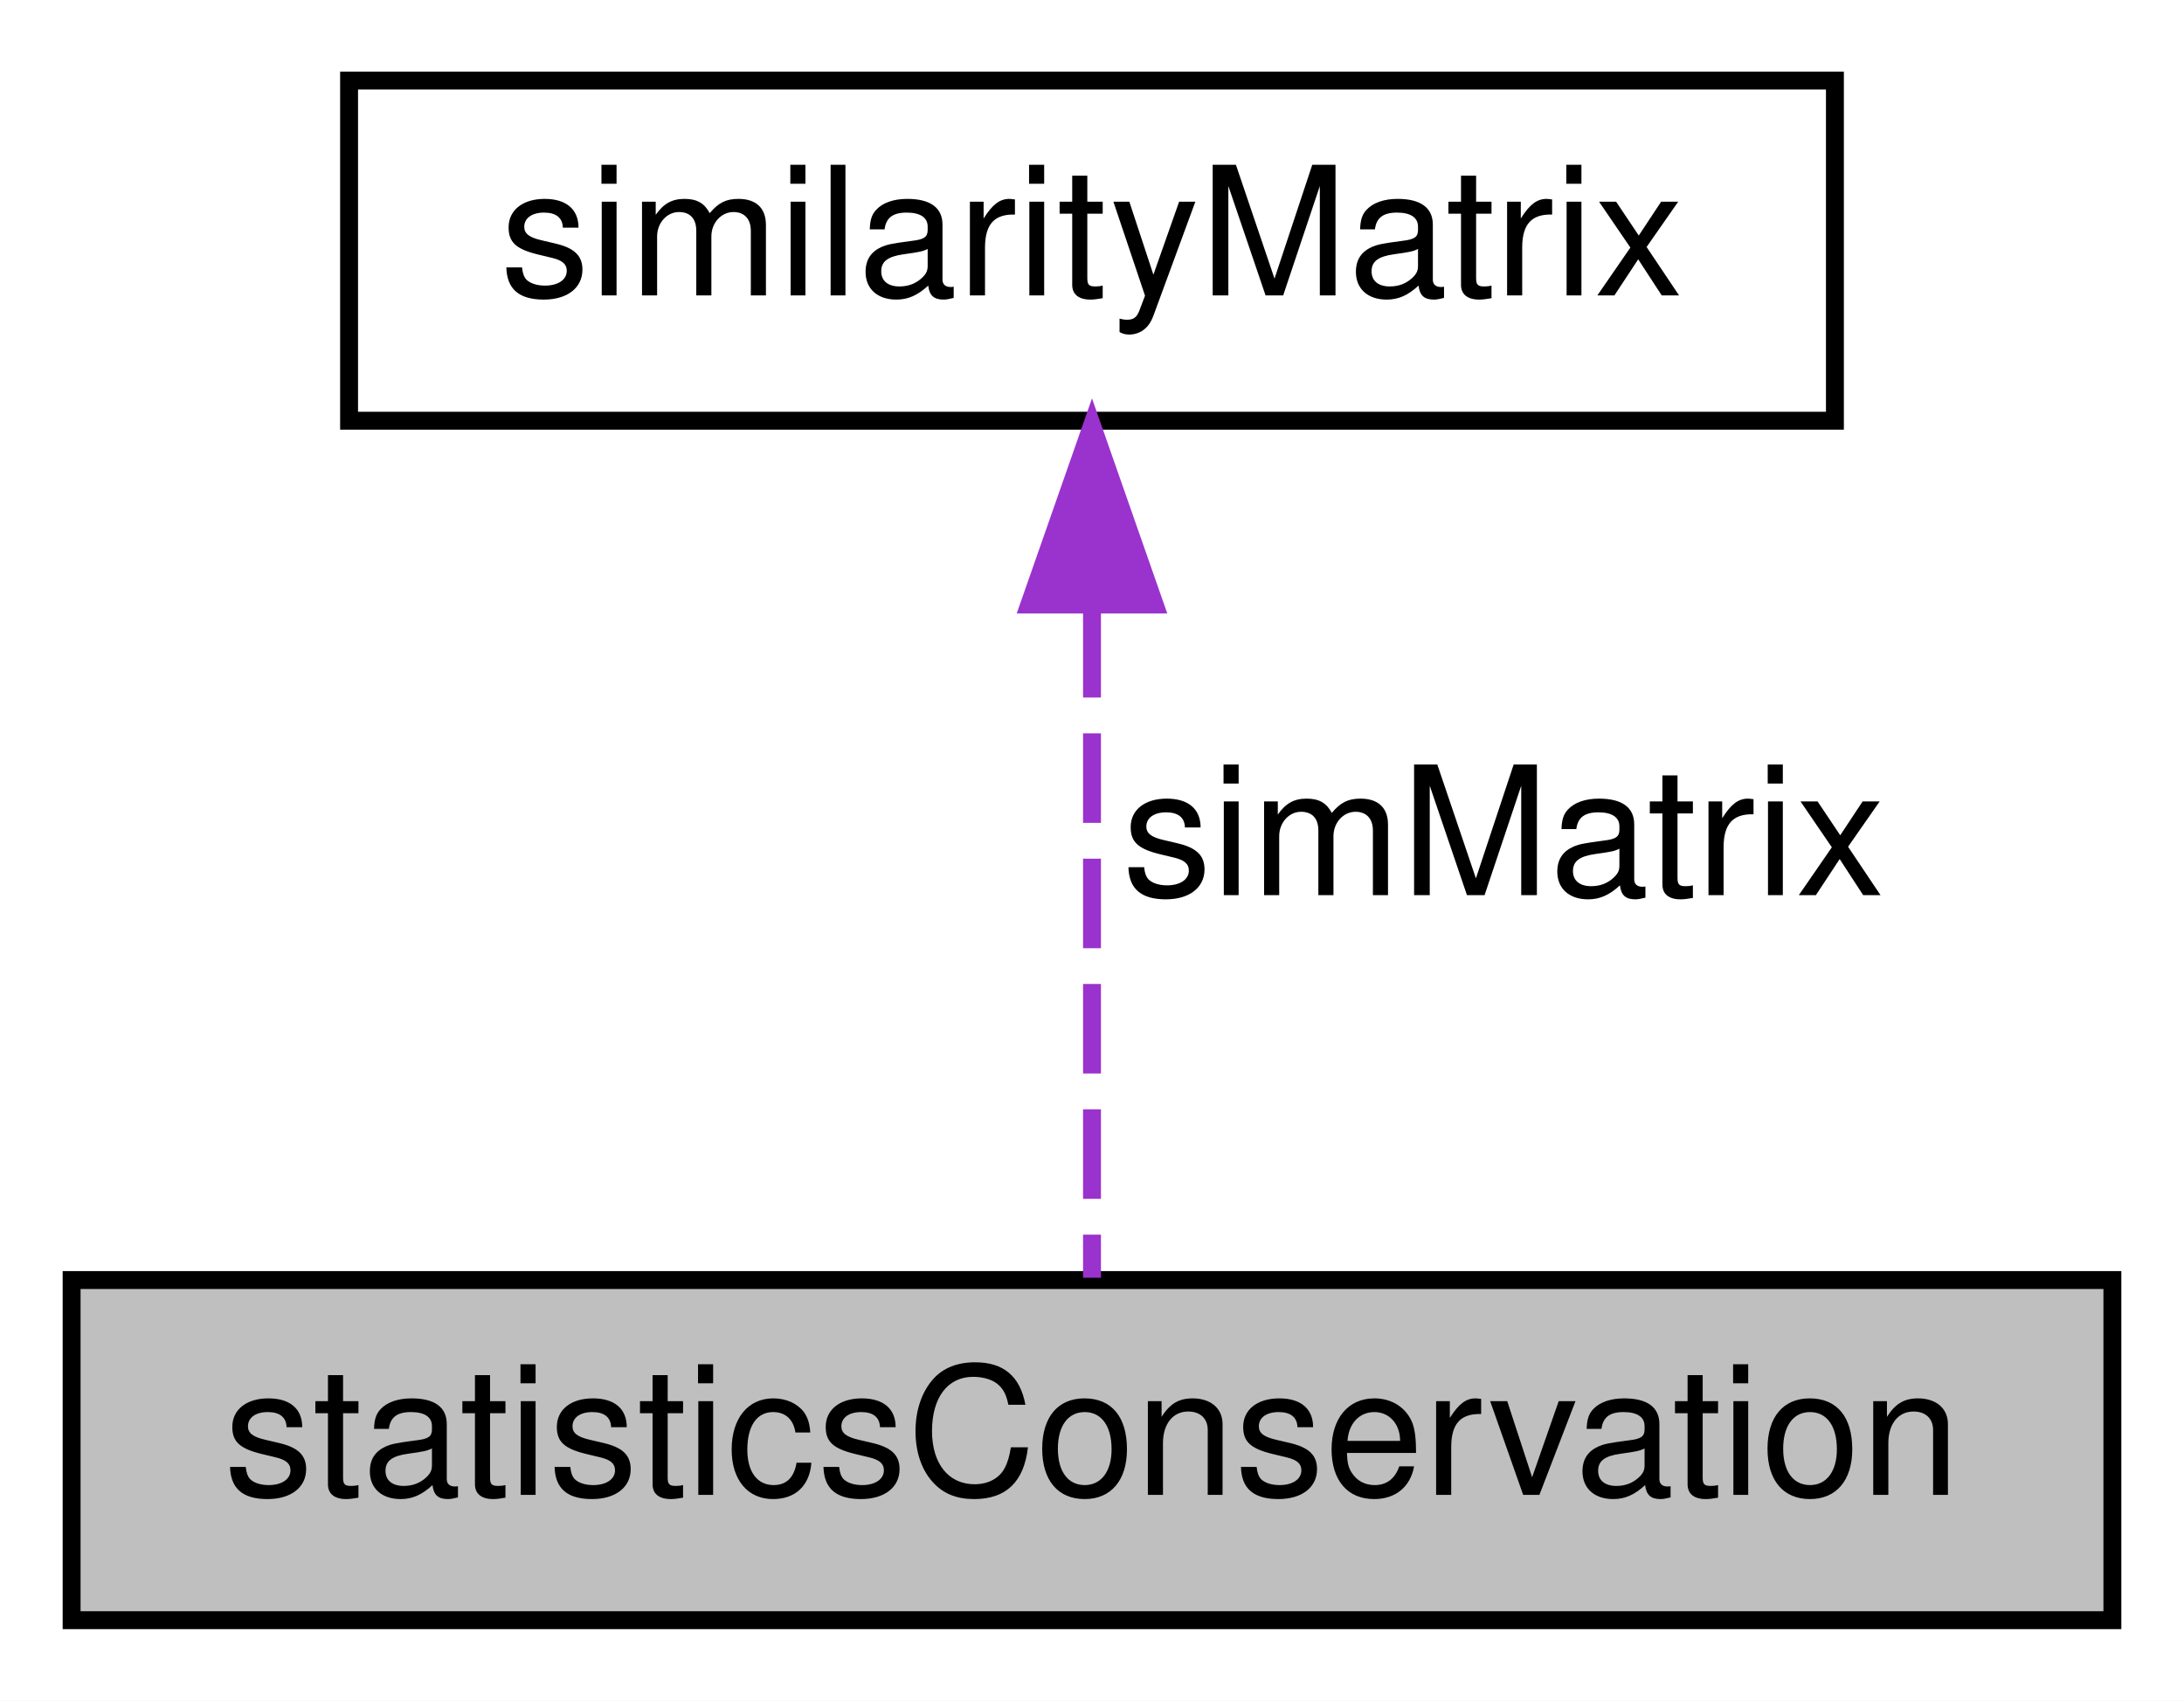
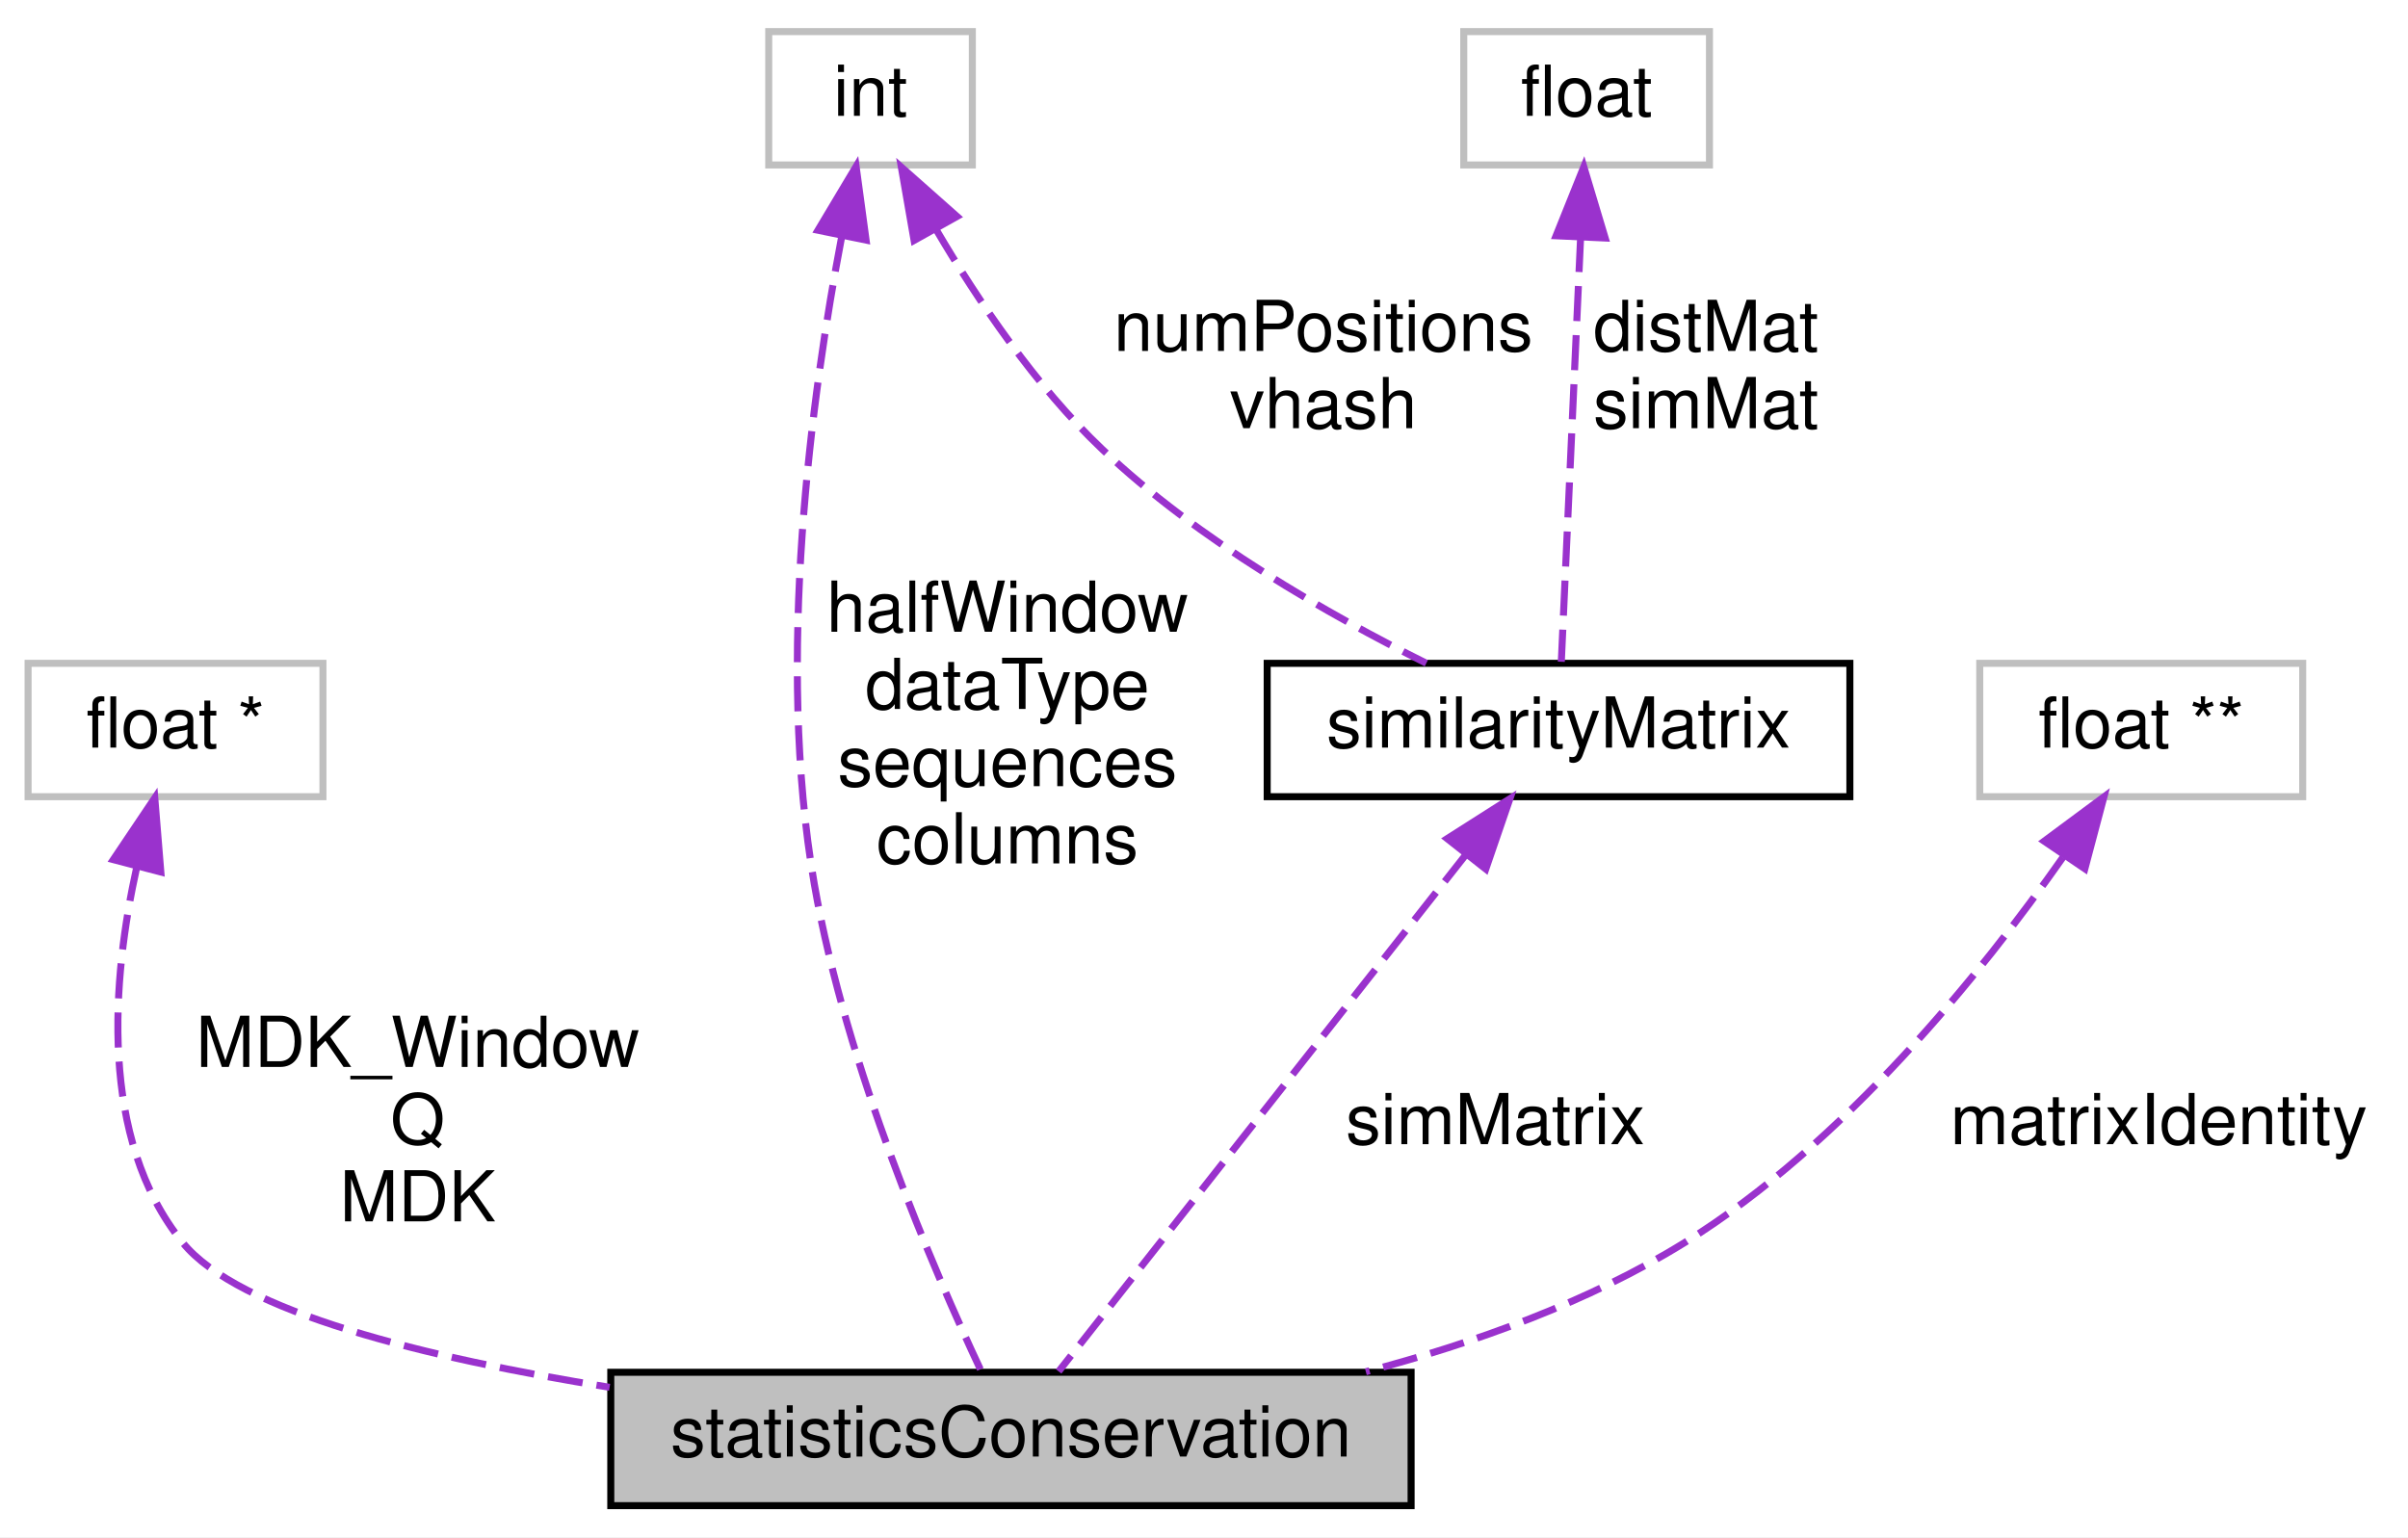
- <svg xmlns="http://www.w3.org/2000/svg" xmlns:xlink="http://www.w3.org/1999/xlink" width="122pt" height="95pt" viewBox="0.00 0.00 122.00 95.00">
-   <g id="graph0" class="graph" transform="scale(1 1) rotate(0) translate(4 91)">
-     <polygon fill="white" stroke="none" points="-4,4 -4,-91 118,-91 118,4 -4,4" />
+ <svg xmlns="http://www.w3.org/2000/svg" xmlns:xlink="http://www.w3.org/1999/xlink" width="343pt" height="219pt" viewBox="0.00 0.00 343.00 219.00">
+   <g id="graph0" class="graph" transform="scale(1 1) rotate(0) translate(4 215)">
+     <polygon fill="white" stroke="none" points="-4,4 -4,-215 339,-215 339,4 -4,4" />
    <g id="node1" class="node">
-       <polygon fill="#bfbfbf" stroke="black" points="0,-0.5 0,-19.5 114,-19.5 114,-0.5 0,-0.5" />
-       <text text-anchor="middle" x="57" y="-7.5" font-family="Helvetica,sans-Serif" font-size="10.00">statisticsConservation</text>
+       <polygon fill="#bfbfbf" stroke="black" points="83,-0.5 83,-19.5 197,-19.5 197,-0.5 83,-0.5" />
+       <text text-anchor="middle" x="140" y="-7.5" font-family="Helvetica,sans-Serif" font-size="10.00">statisticsConservation</text>
    </g>
    <g id="node2" class="node">
-       <g id="a_node2">
+       <polygon fill="white" stroke="#bfbfbf" points="0,-101.5 0,-120.5 42,-120.5 42,-101.5 0,-101.5" />
+       <text text-anchor="middle" x="21" y="-108.5" font-family="Helvetica,sans-Serif" font-size="10.00">float *</text>
+     </g>
+     <g id="edge1" class="edge">
+       <path fill="none" stroke="#9a32cd" stroke-dasharray="5,2" d="M15.498,-91.558C11.96,-75.612 9.995,-52.85 22,-38 29.994,-28.113 56.792,-21.54 82.834,-17.358" />
+       <polygon fill="#9a32cd" stroke="#9a32cd" points="12.136,-92.534 18.047,-101.327 18.909,-90.767 12.136,-92.534" />
+       <text text-anchor="middle" x="55.5" y="-63" font-family="Helvetica,sans-Serif" font-size="10.00"> MDK_Window</text>
+       <text text-anchor="middle" x="55.5" y="-52" font-family="Helvetica,sans-Serif" font-size="10.00">Q</text>
+       <text text-anchor="middle" x="55.5" y="-41" font-family="Helvetica,sans-Serif" font-size="10.00">MDK</text>
+     </g>
+     <g id="node3" class="node">
+       <polygon fill="white" stroke="#bfbfbf" points="105.5,-191.5 105.5,-210.5 134.5,-210.5 134.5,-191.5 105.5,-191.5" />
+       <text text-anchor="middle" x="120" y="-198.5" font-family="Helvetica,sans-Serif" font-size="10.00">int</text>
+     </g>
+     <g id="edge2" class="edge">
+       <path fill="none" stroke="#9a32cd" stroke-dasharray="5,2" d="M115.887,-181.246C111.657,-159.063 106.414,-121.094 112,-89 116.539,-62.919 129.018,-34.034 135.679,-19.85" />
+       <polygon fill="#9a32cd" stroke="#9a32cd" points="112.509,-182.198 117.944,-191.292 119.367,-180.794 112.509,-182.198" />
+       <text text-anchor="middle" x="139.5" y="-125" font-family="Helvetica,sans-Serif" font-size="10.00"> halfWindow</text>
+       <text text-anchor="middle" x="139.5" y="-114" font-family="Helvetica,sans-Serif" font-size="10.00">dataType</text>
+       <text text-anchor="middle" x="139.5" y="-103" font-family="Helvetica,sans-Serif" font-size="10.00">sequences</text>
+       <text text-anchor="middle" x="139.5" y="-92" font-family="Helvetica,sans-Serif" font-size="10.00">columns</text>
+     </g>
+     <g id="node5" class="node">
+       <g id="a_node5">
        <a xlink:href="classsimilarity_matrix.html" target="_top" xlink:title="similarityMatrix">
-           <polygon fill="white" stroke="black" points="15.5,-67.5 15.5,-86.5 98.5,-86.5 98.5,-67.5 15.5,-67.5" />
-           <text text-anchor="middle" x="57" y="-74.5" font-family="Helvetica,sans-Serif" font-size="10.00">similarityMatrix</text>
+           <polygon fill="white" stroke="black" points="176.5,-101.5 176.5,-120.5 259.5,-120.5 259.5,-101.5 176.5,-101.5" />
+           <text text-anchor="middle" x="218" y="-108.5" font-family="Helvetica,sans-Serif" font-size="10.00">similarityMatrix</text>
        </a>
      </g>
    </g>
-     <g id="edge1" class="edge">
-       <path fill="none" stroke="#9a32cd" stroke-dasharray="5,2" d="M57,-57.037C57,-44.67 57,-29.12 57,-19.627" />
-       <polygon fill="#9a32cd" stroke="#9a32cd" points="53.5,-57.234 57,-67.234 60.5,-57.234 53.5,-57.234" />
-       <text text-anchor="middle" x="80" y="-41" font-family="Helvetica,sans-Serif" font-size="10.00"> simMatrix</text>
+     <g id="edge6" class="edge">
+       <path fill="none" stroke="#9a32cd" stroke-dasharray="5,2" d="M129.427,-182.161C135.292,-172.191 143.515,-160.002 153,-151 166.65,-138.045 185.332,-127.394 199.166,-120.516" />
+       <polygon fill="#9a32cd" stroke="#9a32cd" points="126.205,-180.751 124.389,-191.189 132.318,-184.163 126.205,-180.751" />
+       <text text-anchor="middle" x="184.5" y="-165" font-family="Helvetica,sans-Serif" font-size="10.00"> numPositions</text>
+       <text text-anchor="middle" x="184.5" y="-154" font-family="Helvetica,sans-Serif" font-size="10.00">vhash</text>
+     </g>
+     <g id="node4" class="node">
+       <polygon fill="white" stroke="#bfbfbf" points="278,-101.5 278,-120.5 324,-120.5 324,-101.5 278,-101.5" />
+       <text text-anchor="middle" x="301" y="-108.5" font-family="Helvetica,sans-Serif" font-size="10.00">float **</text>
+     </g>
+     <g id="edge3" class="edge">
+       <path fill="none" stroke="#9a32cd" stroke-dasharray="5,2" d="M289.838,-92.849C278.274,-76.419 258.728,-52.101 236,-38 222.318,-29.511 205.907,-23.627 190.556,-19.575" />
+       <polygon fill="#9a32cd" stroke="#9a32cd" points="287.178,-95.163 295.688,-101.474 292.971,-91.234 287.178,-95.163" />
+       <text text-anchor="middle" x="303.5" y="-52" font-family="Helvetica,sans-Serif" font-size="10.00"> matrixIdentity</text>
+     </g>
+     <g id="edge4" class="edge">
+       <path fill="none" stroke="#9a32cd" stroke-dasharray="5,2" d="M204.884,-93.352C188.124,-72.08 159.737,-36.051 146.795,-19.625" />
+       <polygon fill="#9a32cd" stroke="#9a32cd" points="202.14,-95.525 211.078,-101.214 207.638,-91.193 202.14,-95.525" />
+       <text text-anchor="middle" x="209" y="-52" font-family="Helvetica,sans-Serif" font-size="10.00"> simMatrix</text>
+     </g>
+     <g id="node6" class="node">
+       <polygon fill="white" stroke="#bfbfbf" points="204.5,-191.5 204.5,-210.5 239.5,-210.5 239.5,-191.5 204.5,-191.5" />
+       <text text-anchor="middle" x="222" y="-198.5" font-family="Helvetica,sans-Serif" font-size="10.00">float</text>
+     </g>
+     <g id="edge5" class="edge">
+       <path fill="none" stroke="#9a32cd" stroke-dasharray="5,2" d="M221.147,-181.242C220.299,-162.571 219.033,-134.735 218.397,-120.724" />
+       <polygon fill="#9a32cd" stroke="#9a32cd" points="217.651,-181.41 221.602,-191.241 224.644,-181.092 217.651,-181.41" />
+       <text text-anchor="middle" x="239" y="-165" font-family="Helvetica,sans-Serif" font-size="10.00"> distMat</text>
+       <text text-anchor="middle" x="239" y="-154" font-family="Helvetica,sans-Serif" font-size="10.00">simMat</text>
    </g>
  </g>
</svg>
